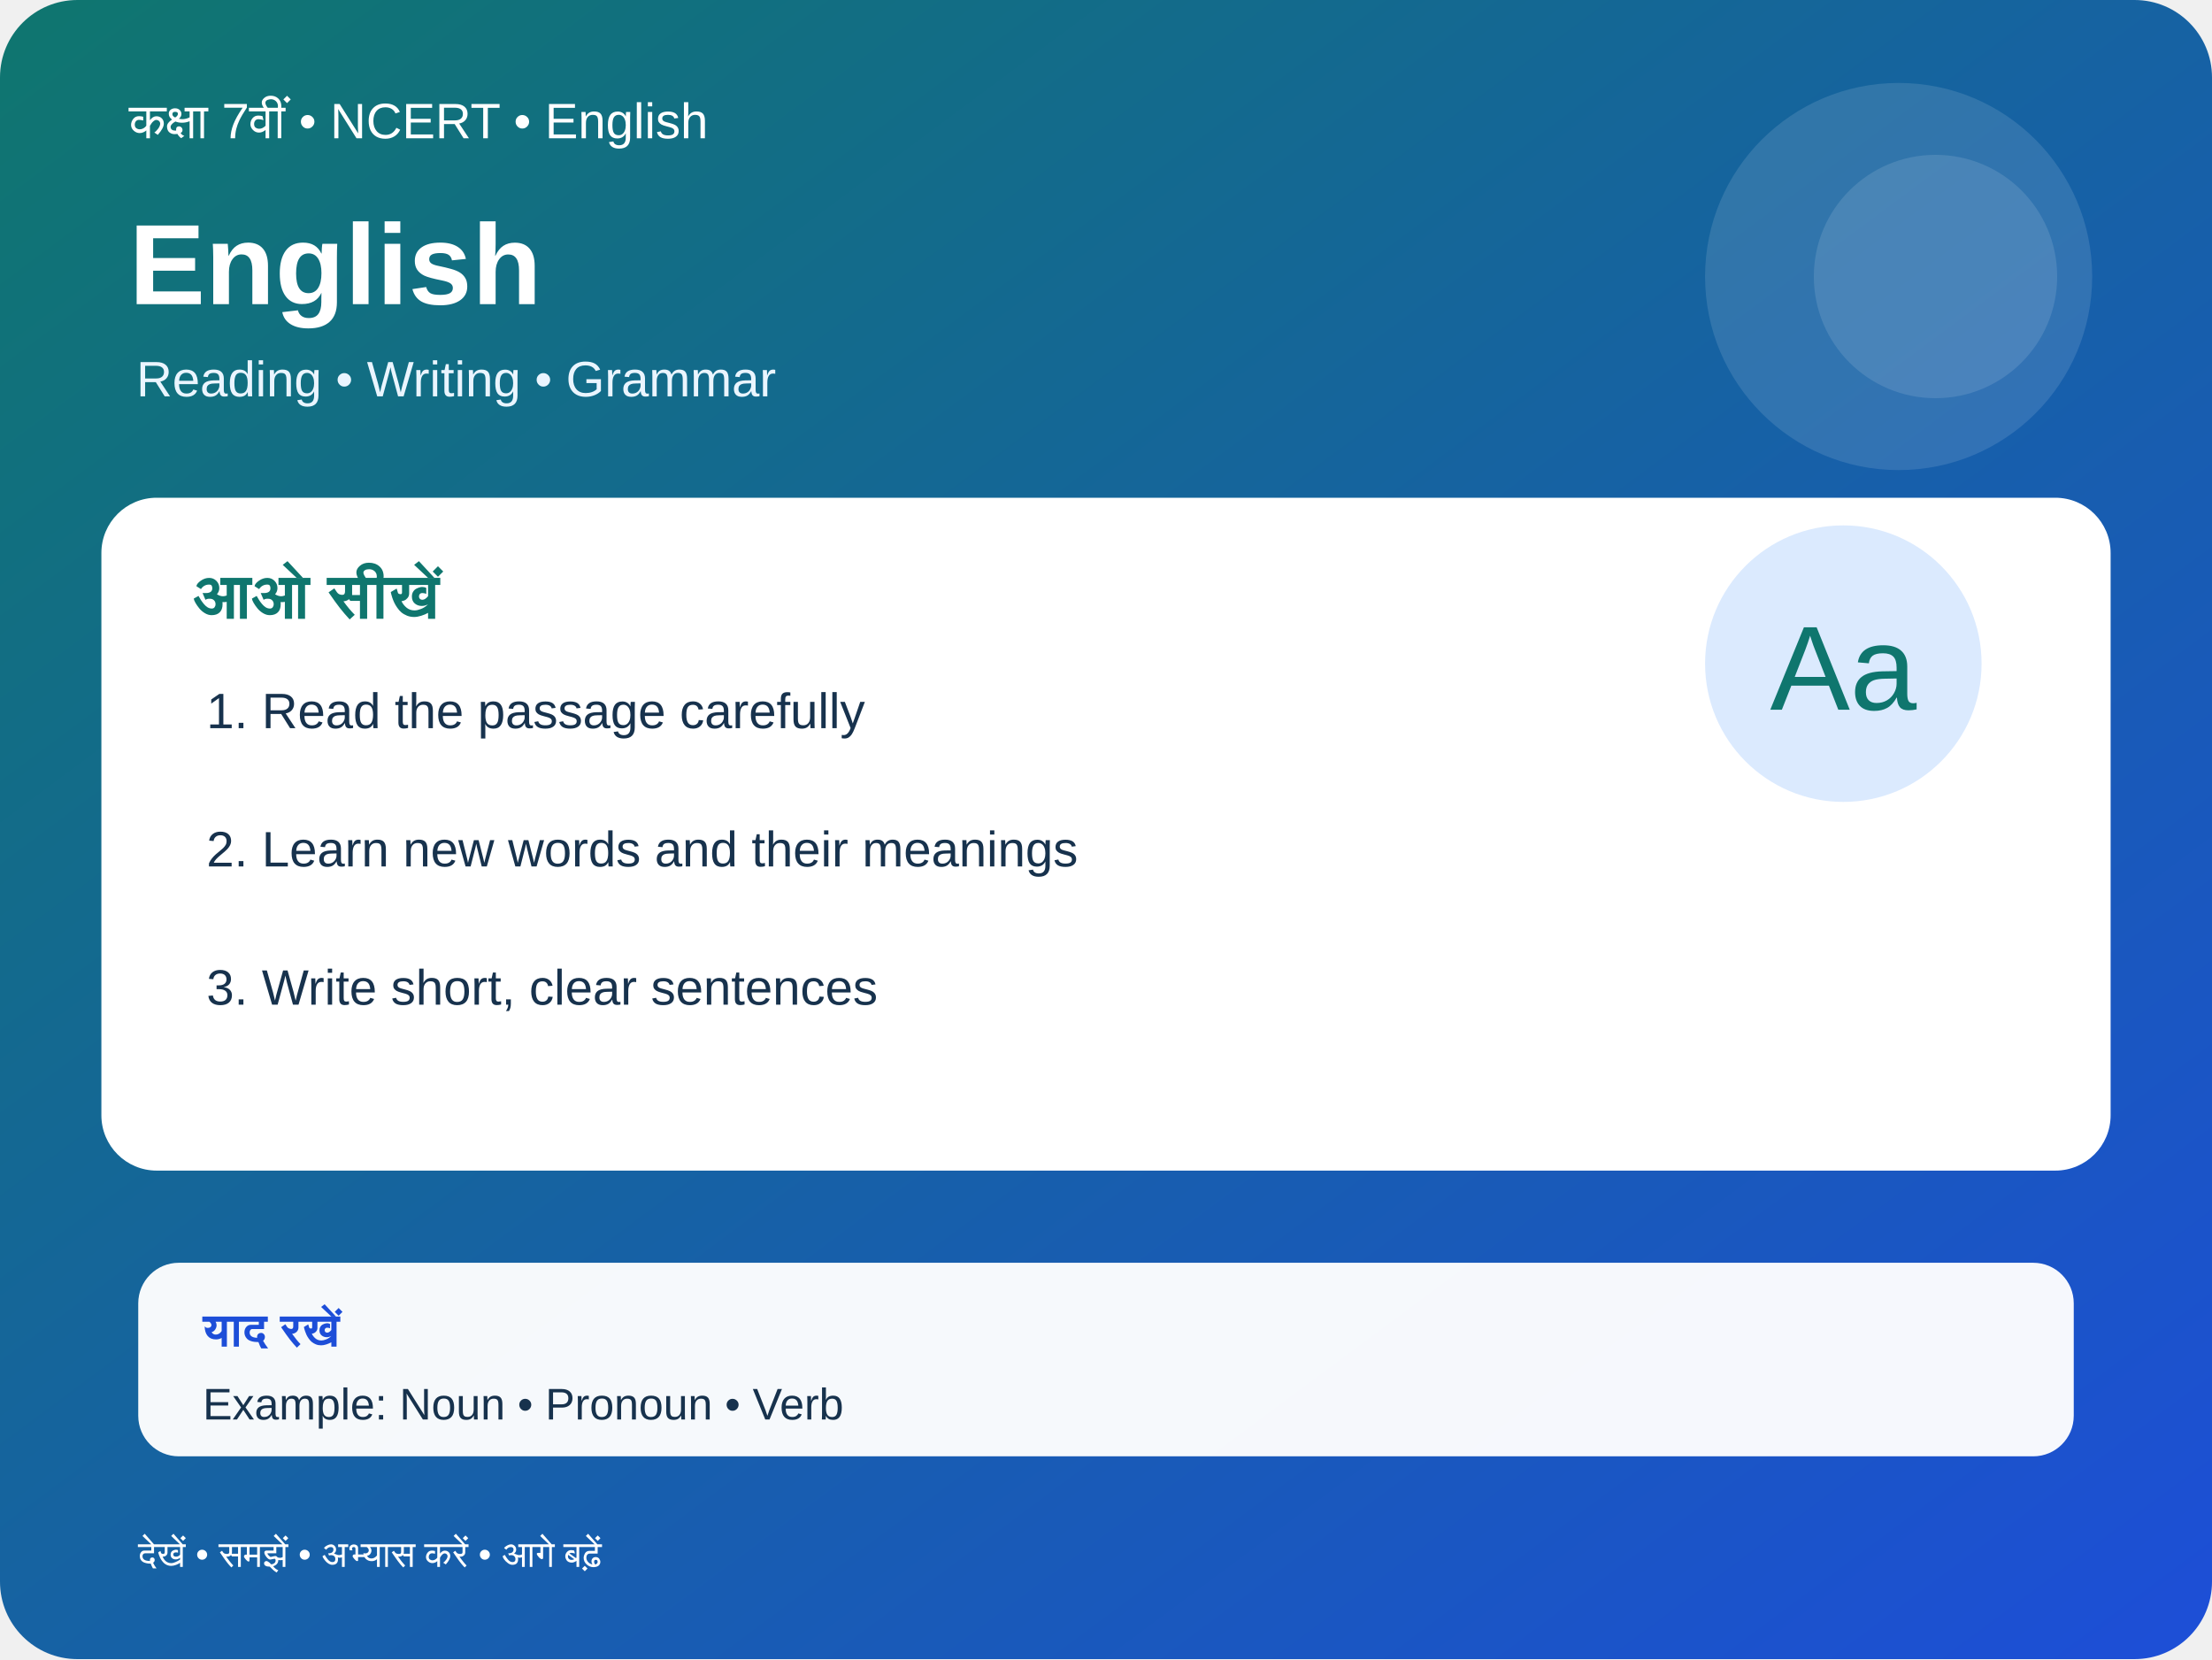
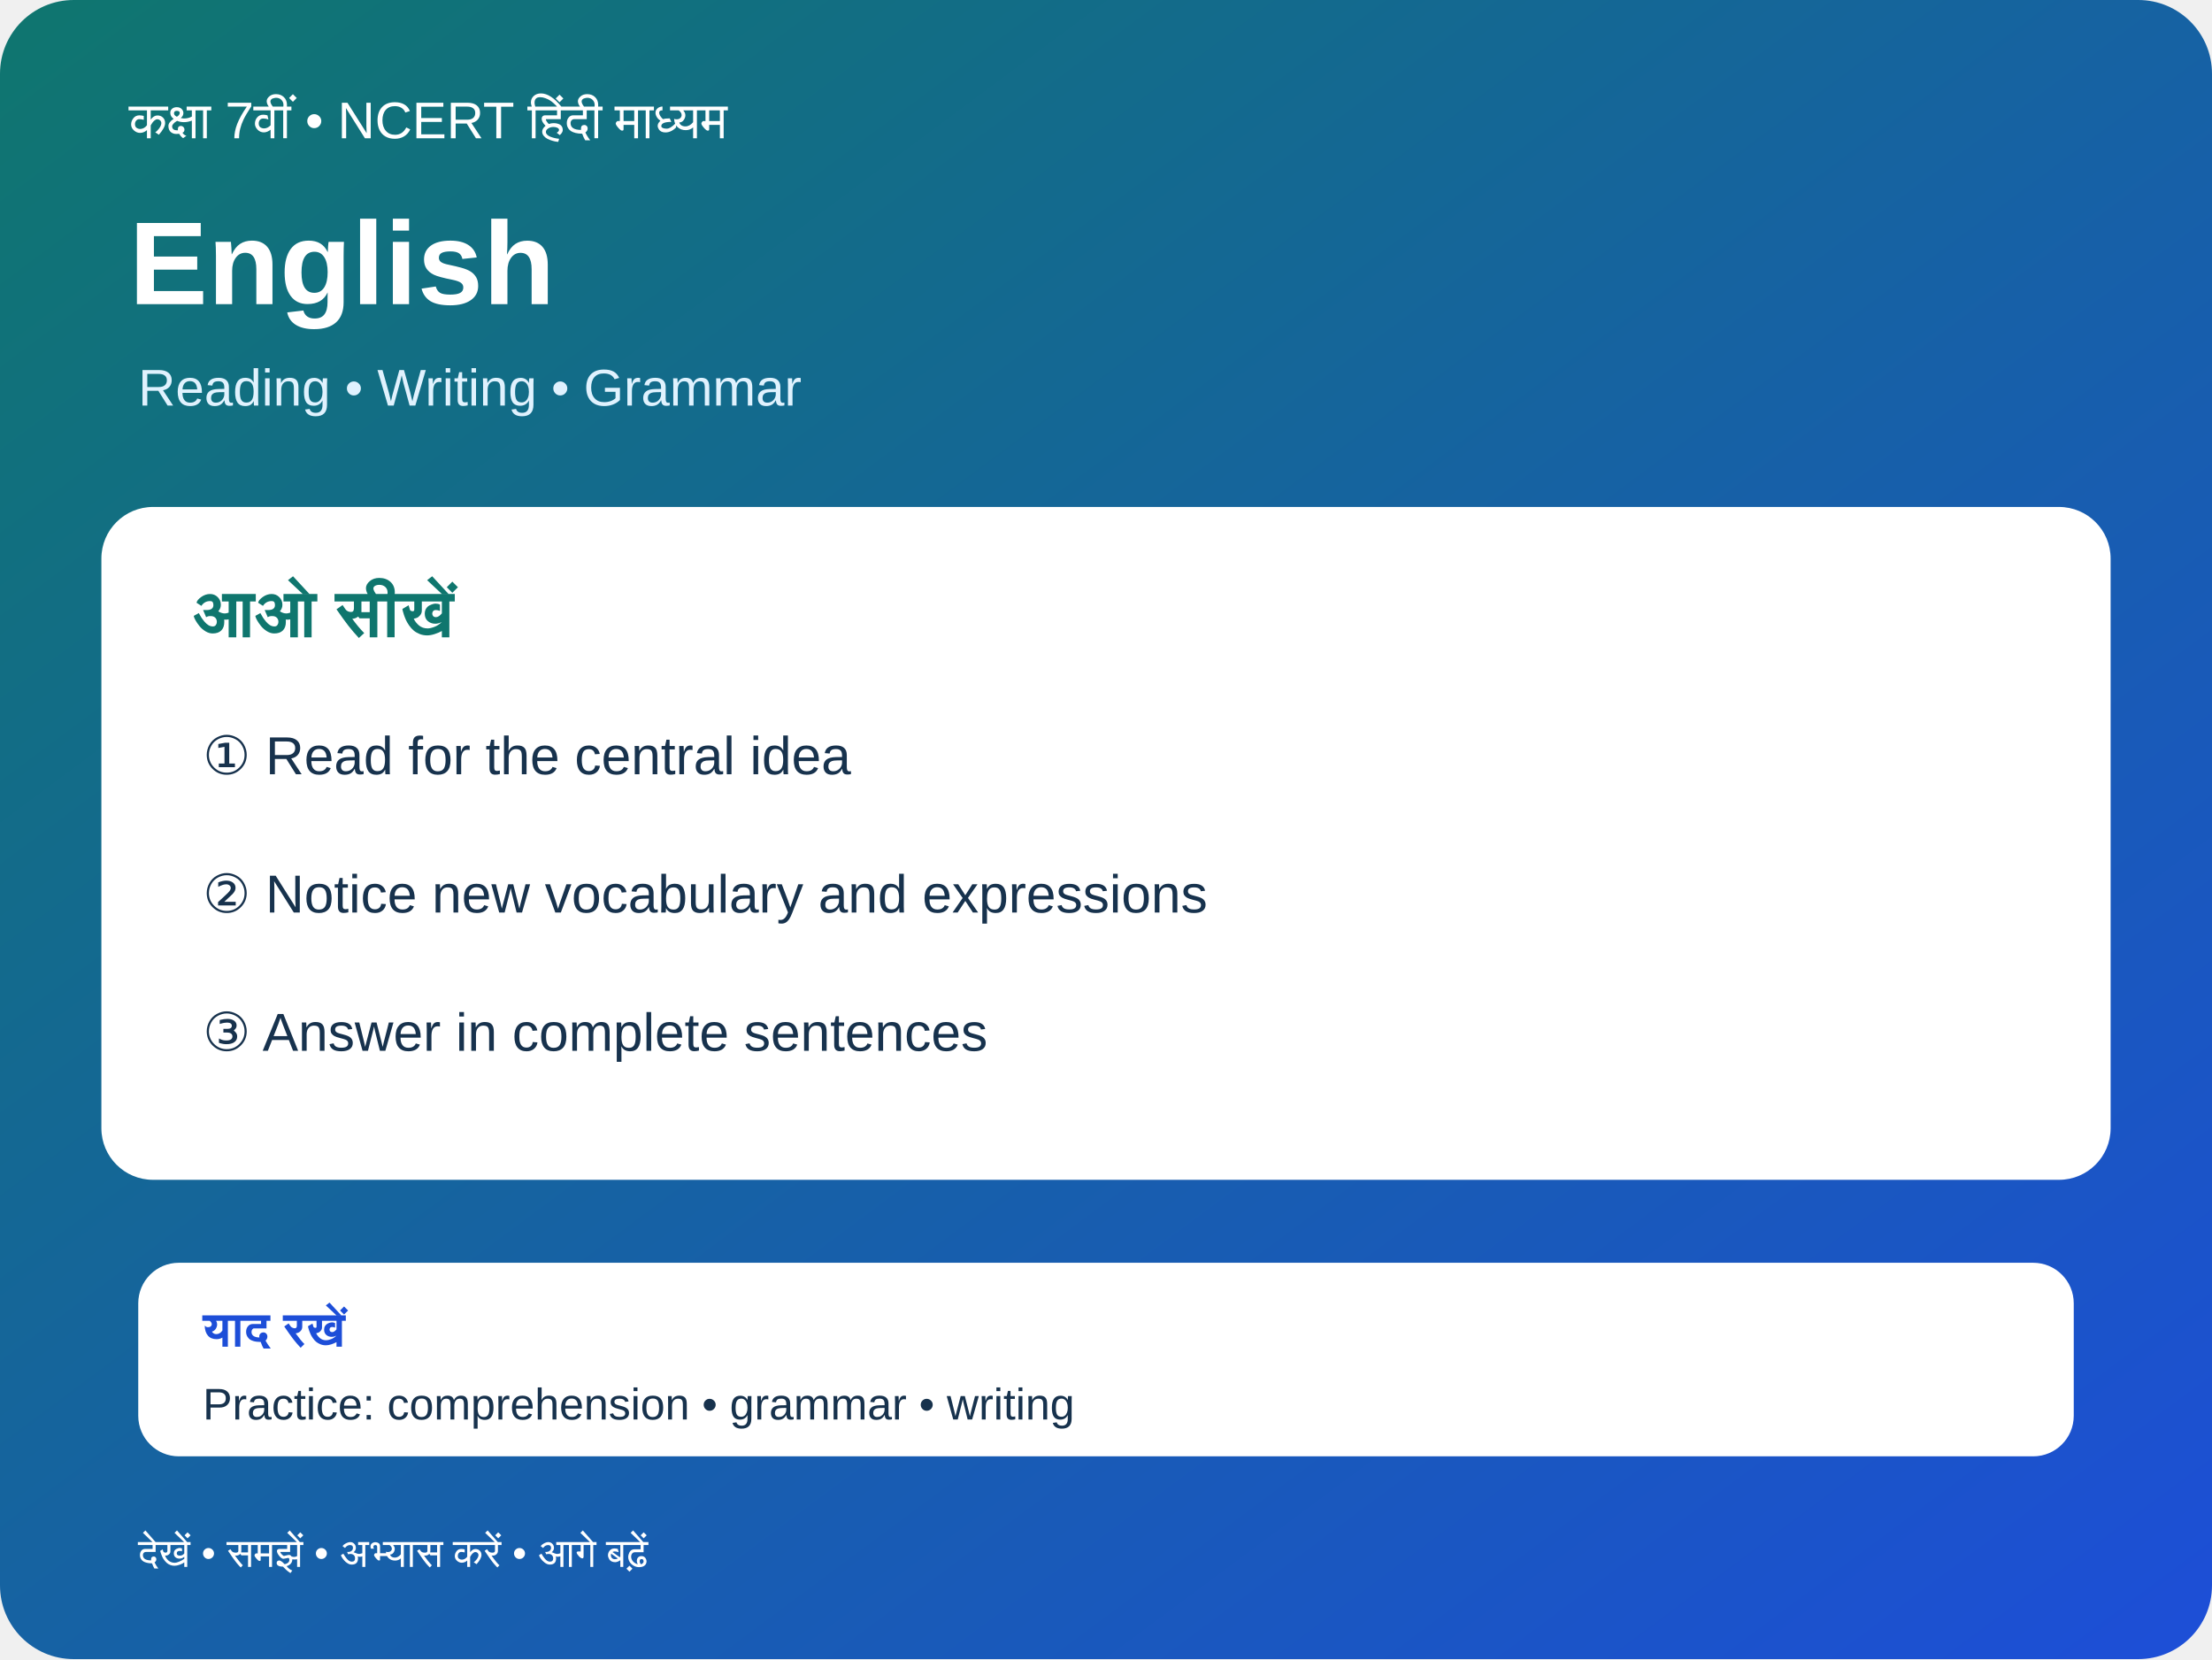
<svg xmlns="http://www.w3.org/2000/svg" width="1200" height="900" viewBox="0 0 1200 900">
  <defs>
-     <linearGradient id="bg" x1="0" y1="0" x2="1" y2="1">
+     <linearGradient id="g" x2="1" y2="1">
      <stop stop-color="#0f766e" />
      <stop offset="1" stop-color="#1d4ed8" />
    </linearGradient>
  </defs>
-   <rect width="1200" height="900" rx="42" fill="url(#bg)" />
-   <circle cx="1030" cy="150" r="105" fill="#ffffff" opacity=".12" />
-   <circle cx="1050" cy="150" r="66" fill="#ffffff" opacity=".12" />
-   <text x="70" y="75" font-size="27" fill="#fff" font-family="Arial">कक्षा 7वीं • NCERT • English</text>
-   <text x="70" y="165" font-size="62" font-weight="bold" fill="#fff" font-family="Arial">English</text>
-   <text x="74" y="215" font-size="27" fill="#eaf5ff" font-family="Arial">Reading • Writing • Grammar</text>
-   <rect x="55" y="270" width="1090" height="365" rx="30" fill="#fff" />
-   <circle cx="1000" cy="360" r="75" fill="#dbeafe" />
-   <text x="1000" y="385" text-anchor="middle" font-size="65" fill="#0f766e" font-family="Arial">Aa</text>
-   <text x="105" y="335" font-size="34" font-weight="bold" fill="#0f766e" font-family="Arial">आओ सीखें</text>
-   <text x="112" y="395" font-size="27" fill="#17324d" font-family="Arial">1. Read the passage carefully</text>
-   <text x="112" y="470" font-size="27" fill="#17324d" font-family="Arial">2. Learn new words and their meanings</text>
-   <text x="112" y="545" font-size="27" fill="#17324d" font-family="Arial">3. Write short, clear sentences</text>
-   <rect x="75" y="685" width="1050" height="105" rx="22" fill="#fff" opacity=".96" />
-   <text x="110" y="730" font-size="25" font-weight="bold" fill="#1d4ed8" font-family="Arial">याद रखें</text>
-   <text x="110" y="770" font-size="24" fill="#17324d" font-family="Arial">Example: Noun • Pronoun • Verb</text>
-   <text x="75" y="850" font-size="20" fill="#fff" font-family="Arial">देखें • समझें • अभ्यास करें • आगे बढ़ें</text>
+   <rect width="1200" height="900" rx="40" fill="url(#g)" />
+   <text x="70" y="75" fill="white" font-size="28" font-family="Arial">कक्षा 7वीं • NCERT हिंदी माध्यम</text>
+   <text x="70" y="165" fill="white" font-size="64" font-weight="bold" font-family="Arial">English</text>
+   <text x="75" y="220" fill="#e0f2fe" font-size="28" font-family="Arial">Reading • Writing • Grammar</text>
+   <rect x="55" y="275" width="1090" height="365" rx="28" fill="white" />
+   <text x="105" y="345" fill="#0f766e" font-size="36" font-weight="bold" font-family="Arial">आओ सीखें</text>
+   <g fill="#17324d" font-size="29" font-family="Arial">
+     <text x="110" y="420">① Read for the central idea</text>
+     <text x="110" y="495">② Notice new vocabulary and expressions</text>
+     <text x="110" y="570">③ Answer in complete sentences</text>
+   </g>
+   <rect x="75" y="685" width="1050" height="105" rx="22" fill="white" />
+   <text x="110" y="730" fill="#1d4ed8" font-size="26" font-weight="bold" font-family="Arial">याद रखें</text>
+   <text x="110" y="770" fill="#17324d" font-size="24" font-family="Arial">Practice: comprehension • grammar • writing</text>
+   <text x="75" y="850" fill="white" font-size="22" font-family="Arial">देखें • समझें • अभ्यास करें • आगे बढ़ें</text>
</svg>
